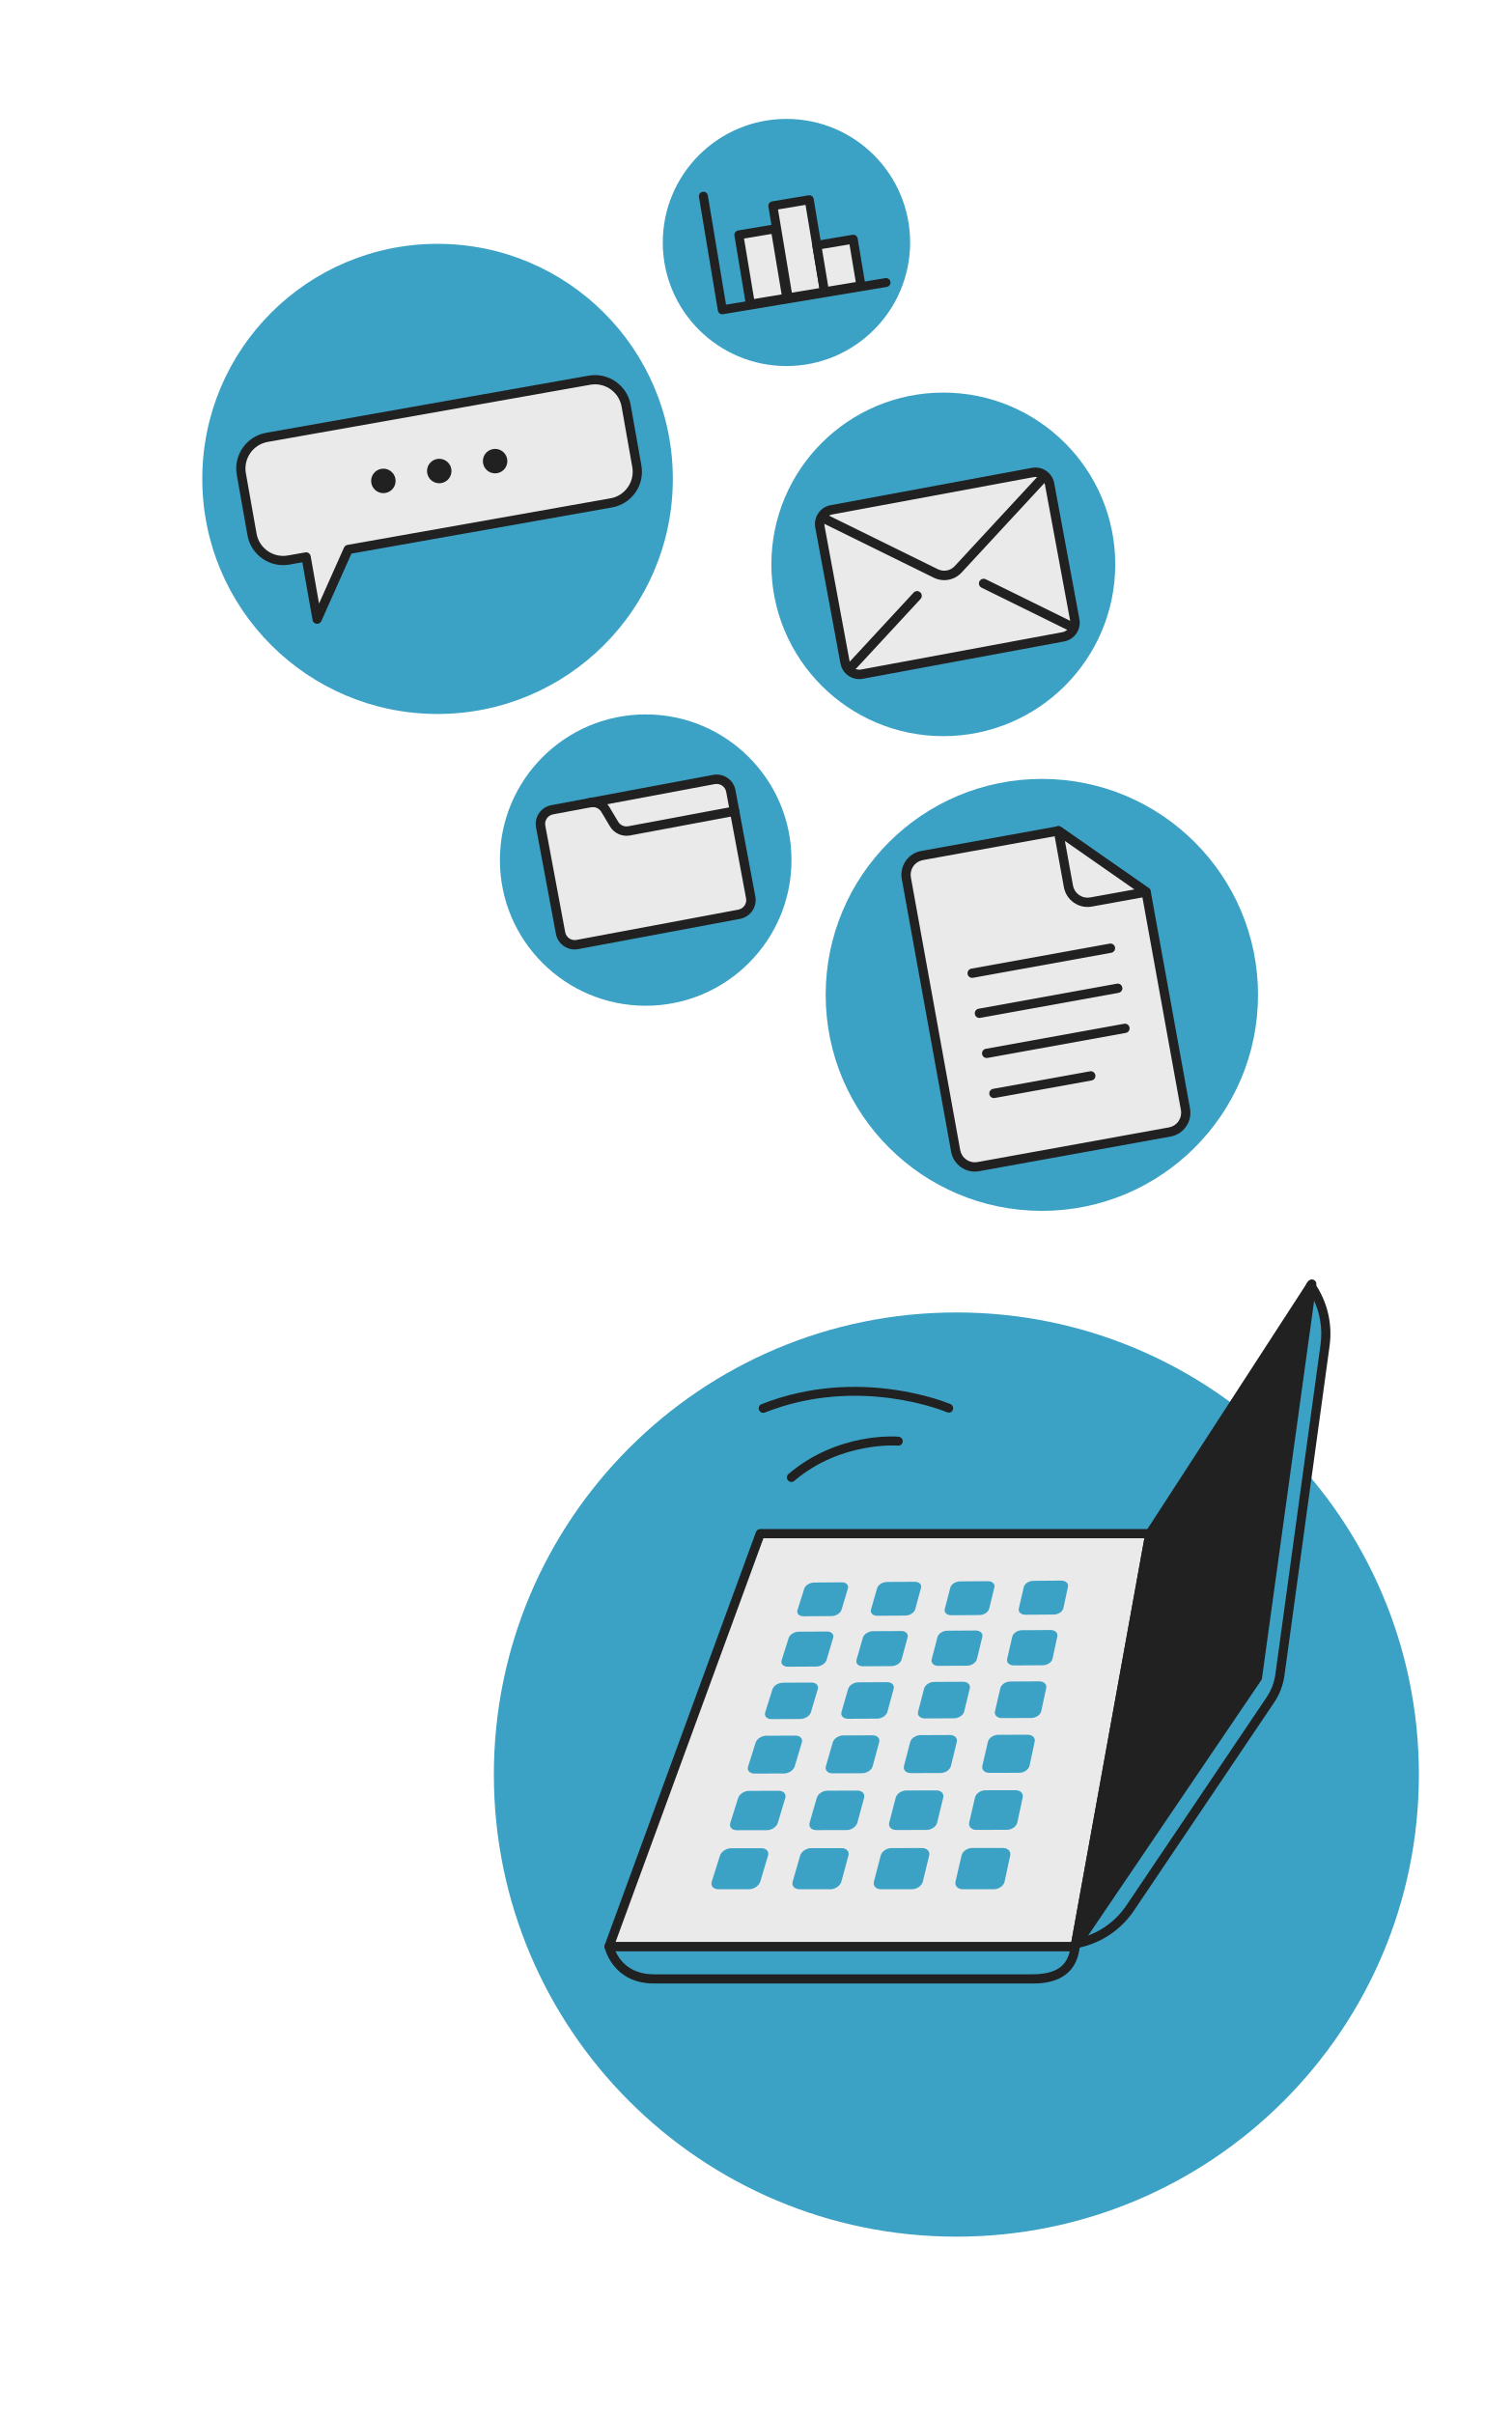
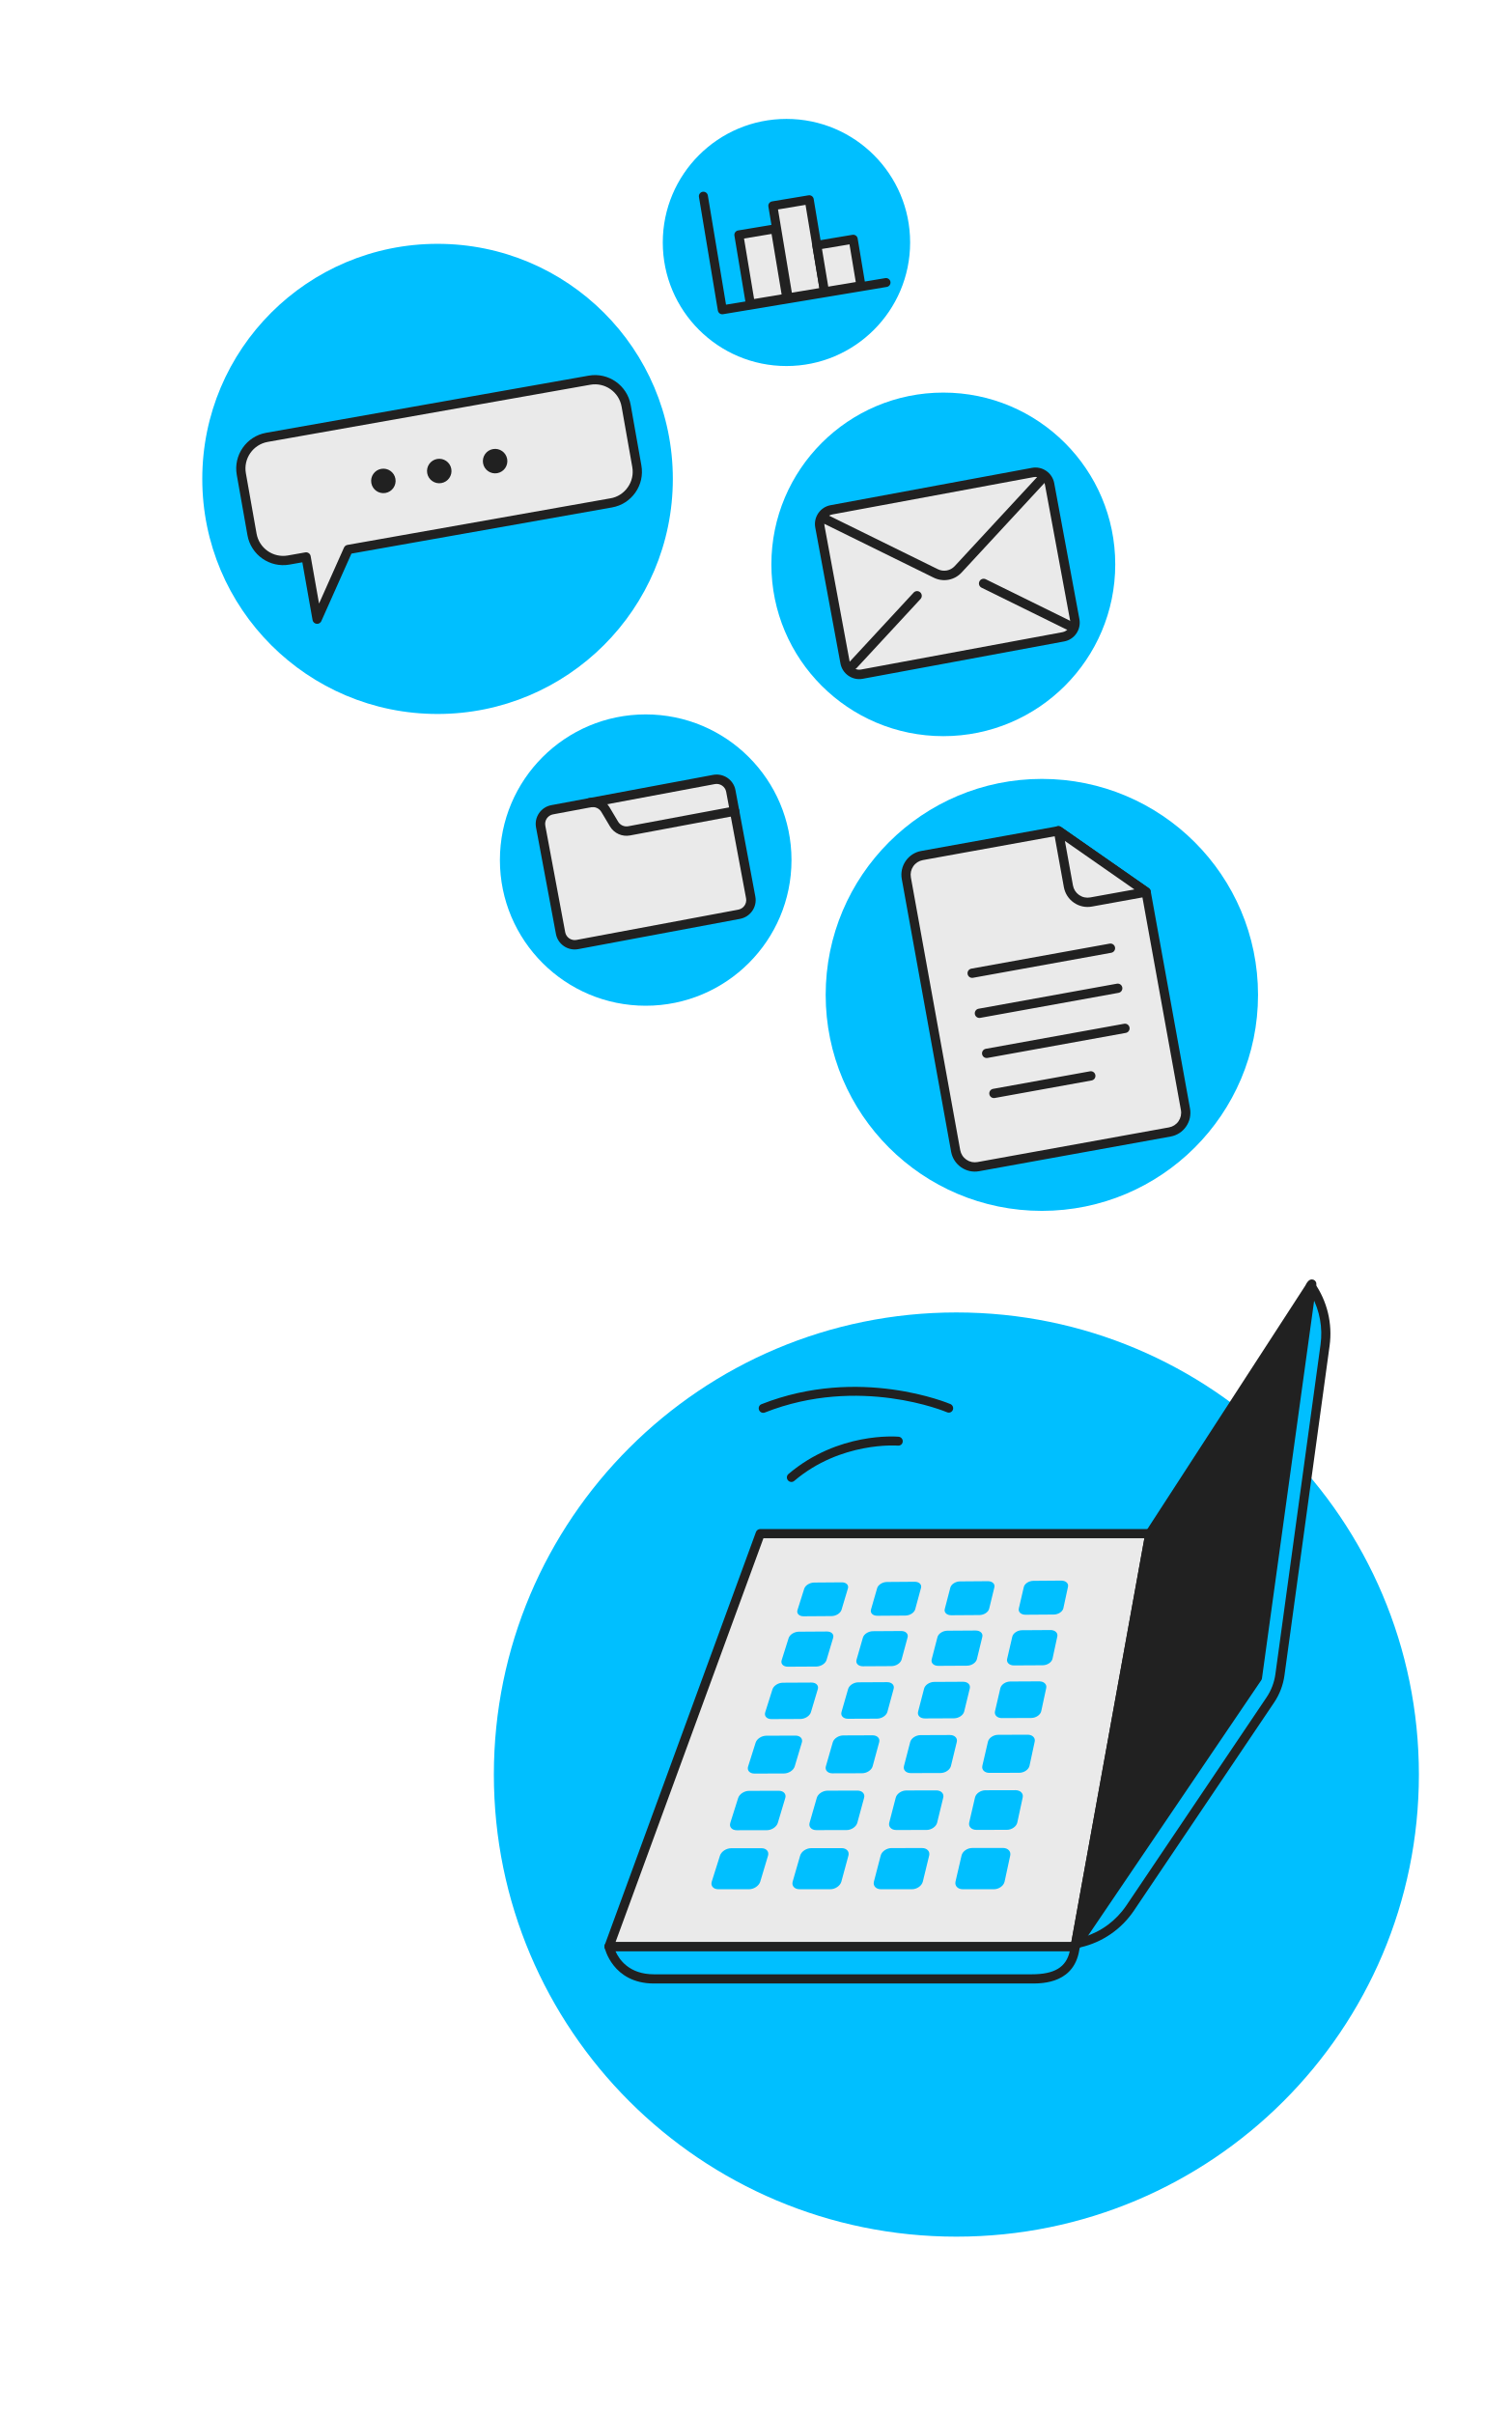
<svg xmlns="http://www.w3.org/2000/svg" width="340" height="543" viewBox="0 0 340 543" fill="none">
-   <path d="M215.143 503.109C272.606 503.109 319.189 456.571 319.189 399.164C319.189 341.757 272.606 295.219 215.143 295.219C157.681 295.219 111.098 341.757 111.098 399.164C111.098 456.571 157.681 503.109 215.143 503.109Z" fill="#3ca2c5" />
-   <path d="M285.78 382.363L254.239 429.186C251.573 433.144 247.513 435.941 242.876 437.016L242.227 437.167L294.855 289.16C297.577 293.065 298.731 297.858 298.084 302.579L287.926 376.734C287.651 378.752 286.916 380.677 285.78 382.363Z" fill="#3ca2c5" />
+   <path d="M215.143 503.109C272.606 503.109 319.189 456.571 319.189 399.164C319.189 341.757 272.606 295.219 215.143 295.219C157.681 295.219 111.098 341.757 111.098 399.164C111.098 456.571 157.681 503.109 215.143 503.109Z" fill="#00BFFF" />
+   <path d="M285.78 382.363L254.239 429.186C251.573 433.144 247.513 435.941 242.876 437.016L242.227 437.167L294.855 289.16C297.577 293.065 298.731 297.858 298.084 302.579L287.926 376.734C287.651 378.752 286.916 380.677 285.78 382.363Z" fill="#00BFFF" />
  <path d="M242.224 438.201C241.934 438.201 241.653 438.078 241.455 437.855C241.205 437.572 241.129 437.176 241.256 436.82L293.885 288.813C294.014 288.449 294.336 288.189 294.717 288.136C295.106 288.085 295.478 288.252 295.698 288.568C298.578 292.699 299.788 297.726 299.102 302.721L288.946 376.876C288.65 379.038 287.85 381.136 286.633 382.942L255.09 429.765C252.27 433.954 248.013 436.887 243.105 438.024L242.456 438.175C242.38 438.193 242.302 438.201 242.224 438.201ZM295.104 291.532L243.844 435.687C247.733 434.496 251.089 432.016 253.386 428.607L284.928 381.784C285.969 380.239 286.653 378.444 286.907 376.595L297.064 302.44C297.581 298.657 296.888 294.854 295.104 291.532Z" fill="#212121" />
-   <path d="M147.116 445.131H232.076C236.915 445.131 241.217 443.781 241.867 437.842C236.109 437.842 137.012 437.842 137.012 437.842C137.012 437.842 138.513 445.131 147.116 445.131Z" fill="#3ca2c5" />
+   <path d="M147.116 445.131H232.076C236.915 445.131 241.217 443.781 241.867 437.842C236.109 437.842 137.012 437.842 137.012 437.842C137.012 437.842 138.513 445.131 147.116 445.131Z" fill="#00BFFF" />
  <path d="M232.076 446.164H147.115C137.783 446.164 136.019 438.132 136.002 438.05C135.939 437.746 136.016 437.429 136.212 437.188C136.406 436.947 136.701 436.807 137.01 436.807H241.866C242.158 436.807 242.437 436.932 242.633 437.151C242.828 437.37 242.921 437.661 242.889 437.954C241.992 446.164 234.529 446.164 232.076 446.164ZM138.444 438.875C139.269 440.756 141.52 444.097 147.115 444.097H232.076C237.222 444.097 239.857 442.52 240.659 438.875H138.444Z" fill="#212121" />
  <path d="M137.008 437.842H241.863L258.668 344.975H171.018L137.008 437.842Z" fill="#EAEAEA" />
  <path d="M241.866 438.876H137.01C136.673 438.876 136.358 438.71 136.165 438.433C135.973 438.156 135.928 437.802 136.044 437.485L170.056 344.618C170.205 344.211 170.591 343.941 171.021 343.941H258.669C258.975 343.941 259.264 344.077 259.46 344.312C259.656 344.548 259.738 344.858 259.682 345.159L242.88 438.026C242.789 438.518 242.363 438.876 241.866 438.876ZM138.485 436.808H241.006L257.436 346.009H171.739L138.485 436.808Z" fill="#212121" />
  <path d="M282.869 377.37L241.867 437.841L258.672 344.974L295.103 288.822L282.869 377.37Z" fill="#212121" />
  <path d="M241.869 438.875C241.739 438.875 241.606 438.85 241.479 438.798C241.028 438.613 240.77 438.137 240.856 437.657L257.66 344.79C257.685 344.654 257.736 344.525 257.81 344.41L294.241 288.258C294.503 287.852 295.015 287.686 295.464 287.854C295.916 288.024 296.19 288.485 296.124 288.964L283.891 377.511C283.869 377.669 283.811 377.819 283.722 377.951L242.721 438.422C242.524 438.713 242.202 438.875 241.869 438.875ZM259.649 345.364L243.75 433.232L281.884 376.988L293.45 293.264L259.649 345.364ZM282.87 377.37H282.881H282.87Z" fill="#212121" />
-   <path d="M218.705 415.683L225.61 415.675C226.721 415.674 227.459 416.428 227.258 417.362L225.995 423.234C225.79 424.187 224.71 424.962 223.584 424.962H216.583C215.458 424.962 214.727 424.188 214.948 423.236L216.308 417.372C216.524 416.438 217.596 415.684 218.705 415.683ZM198.117 417.387L196.595 423.24C196.348 424.19 197.054 424.963 198.174 424.963H205.148C206.269 424.963 207.366 424.19 207.598 423.238L209.023 417.378C209.249 416.446 208.536 415.694 207.43 415.695L200.553 415.702C199.449 415.702 198.358 416.456 198.117 417.387ZM179.998 417.403L178.316 423.243C178.044 424.191 178.725 424.962 179.84 424.962H186.785C187.902 424.962 189.017 424.19 189.274 423.241L190.859 417.393C191.112 416.463 190.422 415.713 189.32 415.714L182.471 415.721C181.374 415.722 180.266 416.473 179.998 417.403ZM161.956 417.417L160.115 423.246C159.816 424.193 160.473 424.962 161.583 424.962H168.499C169.611 424.962 170.743 424.192 171.027 423.244L172.772 417.408C173.05 416.48 172.385 415.73 171.288 415.731L164.467 415.738C163.372 415.741 162.248 416.491 161.956 417.417ZM219.333 404.324L218.028 409.953C217.816 410.867 218.536 411.609 219.638 411.607L226.5 411.597C227.603 411.595 228.658 410.851 228.855 409.935L230.066 404.298C230.259 403.402 229.532 402.679 228.444 402.681L221.675 402.698C220.59 402.702 219.541 403.427 219.333 404.324ZM201.501 404.365L200.04 409.984C199.804 410.896 200.5 411.636 201.597 411.635L208.431 411.625C209.53 411.623 210.602 410.88 210.823 409.967L212.191 404.341C212.408 403.446 211.705 402.726 210.621 402.728L203.88 402.744C202.798 402.746 201.734 403.471 201.501 404.365ZM183.74 404.406L182.126 410.014C181.864 410.925 182.537 411.663 183.629 411.662L190.436 411.652C191.531 411.65 192.62 410.907 192.867 409.997L194.389 404.382C194.631 403.489 193.952 402.77 192.872 402.772L186.157 402.789C185.078 402.791 183.997 403.514 183.74 404.406ZM166.05 404.447L164.283 410.044C163.996 410.953 164.645 411.69 165.733 411.689L172.513 411.679C173.603 411.676 174.708 410.936 174.98 410.027L176.656 404.423C176.923 403.532 176.266 402.813 175.19 402.816L168.502 402.832C167.429 402.835 166.331 403.557 166.05 404.447ZM222.24 391.79L220.985 397.2C220.781 398.078 221.492 398.789 222.571 398.786L229.299 398.766C230.381 398.763 231.412 398.045 231.601 397.167L232.765 391.751C232.951 390.89 232.235 390.196 231.168 390.201L224.53 390.226C223.464 390.231 222.44 390.929 222.24 391.79ZM204.753 391.855L203.35 397.255C203.122 398.131 203.809 398.84 204.885 398.837L211.586 398.818C212.664 398.814 213.711 398.099 213.924 397.222L215.238 391.816C215.447 390.956 214.754 390.265 213.691 390.269L207.079 390.295C206.017 390.299 204.976 390.996 204.753 391.855ZM187.335 391.92L185.784 397.31C185.531 398.184 186.195 398.892 187.267 398.889L193.941 398.869C195.015 398.866 196.077 398.152 196.315 397.276L197.778 391.881C198.01 391.023 197.34 390.333 196.281 390.337L189.695 390.363C188.638 390.367 187.581 391.063 187.335 391.92ZM169.985 391.985L168.286 397.363C168.01 398.237 168.652 398.943 169.719 398.94L176.367 398.92C177.435 398.917 178.515 398.204 178.777 397.33L180.387 391.945C180.643 391.088 179.994 390.399 178.939 390.403L172.379 390.429C171.327 390.434 170.254 391.13 169.985 391.985ZM225.034 379.742L223.827 384.943C223.632 385.787 224.331 386.468 225.39 386.464L231.988 386.435C233.049 386.431 234.057 385.741 234.238 384.895L235.358 379.688C235.536 378.86 234.831 378.194 233.784 378.2L227.274 378.234C226.228 378.241 225.225 378.915 225.034 379.742ZM207.879 379.83L206.53 385.021C206.31 385.864 206.988 386.545 208.043 386.54L214.615 386.511C215.673 386.506 216.696 385.817 216.901 384.974L218.165 379.776C218.365 378.949 217.683 378.284 216.639 378.29L210.153 378.325C209.111 378.331 208.093 379.003 207.879 379.83ZM190.79 379.916L189.299 385.099C189.057 385.94 189.712 386.619 190.763 386.615L197.309 386.587C198.363 386.583 199.401 385.895 199.63 385.053L201.037 379.865C201.26 379.039 200.599 378.376 199.56 378.381L193.098 378.416C192.061 378.42 191.028 379.092 190.79 379.916ZM173.768 380.002L172.134 385.175C171.869 386.015 172.503 386.693 173.549 386.688L180.07 386.66C181.119 386.656 182.174 385.969 182.425 385.129L183.973 379.949C184.219 379.126 183.58 378.463 182.544 378.469L176.107 378.503C175.075 378.51 174.027 379.179 173.768 380.002ZM227.721 368.151L226.56 373.156C226.372 373.968 227.062 374.622 228.1 374.617L234.573 374.581C235.614 374.575 236.6 373.91 236.775 373.097L237.853 368.087C238.024 367.29 237.33 366.65 236.302 366.657L229.913 366.699C228.887 366.705 227.907 367.354 227.721 368.151ZM210.887 368.258L209.588 373.255C209.377 374.065 210.045 374.719 211.08 374.713L217.529 374.677C218.565 374.671 219.567 374.007 219.763 373.196L220.979 368.194C221.173 367.399 220.499 366.761 219.475 366.767L213.109 366.808C212.089 366.815 211.094 367.464 210.887 368.258ZM194.115 368.365L192.679 373.353C192.447 374.162 193.093 374.815 194.125 374.809L200.549 374.773C201.581 374.767 202.597 374.104 202.818 373.294L204.171 368.301C204.386 367.506 203.734 366.869 202.715 366.876L196.373 366.917C195.354 366.924 194.344 367.572 194.115 368.365ZM177.407 368.472L175.836 373.451C175.58 374.258 176.206 374.911 177.234 374.904L183.633 374.868C184.663 374.862 185.693 374.201 185.935 373.392L187.425 368.408C187.662 367.616 187.031 366.979 186.015 366.986L179.697 367.027C178.682 367.034 177.658 367.68 177.407 368.472ZM230.309 356.991L229.191 361.811C229.01 362.592 229.69 363.222 230.71 363.215L237.063 363.17C238.084 363.163 239.05 362.521 239.217 361.739L240.255 356.914C240.42 356.146 239.736 355.532 238.728 355.539L232.454 355.588C231.447 355.598 230.487 356.224 230.309 356.991ZM213.783 357.117L212.532 361.929C212.329 362.709 212.988 363.338 214.004 363.33L220.334 363.287C221.352 363.28 222.331 362.639 222.521 361.858L223.692 357.042C223.879 356.275 223.215 355.662 222.21 355.669L215.961 355.718C214.956 355.726 213.981 356.353 213.783 357.117ZM197.318 357.244L195.935 362.047C195.711 362.826 196.349 363.453 197.361 363.446L203.667 363.403C204.681 363.395 205.675 362.757 205.886 361.976L207.19 357.168C207.398 356.403 206.754 355.79 205.752 355.798L199.526 355.846C198.525 355.854 197.537 356.479 197.318 357.244ZM180.913 357.369L179.398 362.164C179.152 362.943 179.771 363.569 180.779 363.562L187.061 363.518C188.071 363.511 189.08 362.873 189.312 362.094L190.747 357.294C190.976 356.53 190.352 355.918 189.354 355.927L183.151 355.975C182.156 355.982 181.153 356.606 180.913 357.369Z" fill="#3ca2c5" />
-   <path d="M98.431 160.6C127.663 160.6 151.359 136.927 151.359 107.724C151.359 78.521 127.663 54.848 98.431 54.848C69.2 54.848 45.504 78.521 45.504 107.724C45.504 136.927 69.2 160.6 98.431 160.6Z" fill="#3ca2c5" />
+   <path d="M218.705 415.683L225.61 415.675C226.721 415.674 227.459 416.428 227.258 417.362L225.995 423.234C225.79 424.187 224.71 424.962 223.584 424.962H216.583C215.458 424.962 214.727 424.188 214.948 423.236L216.308 417.372C216.524 416.438 217.596 415.684 218.705 415.683ZM198.117 417.387L196.595 423.24C196.348 424.19 197.054 424.963 198.174 424.963H205.148C206.269 424.963 207.366 424.19 207.598 423.238L209.023 417.378C209.249 416.446 208.536 415.694 207.43 415.695L200.553 415.702C199.449 415.702 198.358 416.456 198.117 417.387ZM179.998 417.403L178.316 423.243C178.044 424.191 178.725 424.962 179.84 424.962H186.785C187.902 424.962 189.017 424.19 189.274 423.241L190.859 417.393C191.112 416.463 190.422 415.713 189.32 415.714L182.471 415.721C181.374 415.722 180.266 416.473 179.998 417.403ZM161.956 417.417L160.115 423.246C159.816 424.193 160.473 424.962 161.583 424.962H168.499C169.611 424.962 170.743 424.192 171.027 423.244L172.772 417.408C173.05 416.48 172.385 415.73 171.288 415.731L164.467 415.738C163.372 415.741 162.248 416.491 161.956 417.417ZM219.333 404.324L218.028 409.953C217.816 410.867 218.536 411.609 219.638 411.607L226.5 411.597C227.603 411.595 228.658 410.851 228.855 409.935L230.066 404.298C230.259 403.402 229.532 402.679 228.444 402.681L221.675 402.698C220.59 402.702 219.541 403.427 219.333 404.324ZM201.501 404.365L200.04 409.984C199.804 410.896 200.5 411.636 201.597 411.635L208.431 411.625C209.53 411.623 210.602 410.88 210.823 409.967L212.191 404.341C212.408 403.446 211.705 402.726 210.621 402.728L203.88 402.744C202.798 402.746 201.734 403.471 201.501 404.365ZM183.74 404.406L182.126 410.014C181.864 410.925 182.537 411.663 183.629 411.662L190.436 411.652C191.531 411.65 192.62 410.907 192.867 409.997L194.389 404.382C194.631 403.489 193.952 402.77 192.872 402.772L186.157 402.789C185.078 402.791 183.997 403.514 183.74 404.406ZM166.05 404.447L164.283 410.044C163.996 410.953 164.645 411.69 165.733 411.689L172.513 411.679C173.603 411.676 174.708 410.936 174.98 410.027L176.656 404.423C176.923 403.532 176.266 402.813 175.19 402.816L168.502 402.832C167.429 402.835 166.331 403.557 166.05 404.447ZM222.24 391.79L220.985 397.2C220.781 398.078 221.492 398.789 222.571 398.786L229.299 398.766C230.381 398.763 231.412 398.045 231.601 397.167L232.765 391.751C232.951 390.89 232.235 390.196 231.168 390.201L224.53 390.226C223.464 390.231 222.44 390.929 222.24 391.79ZM204.753 391.855L203.35 397.255C203.122 398.131 203.809 398.84 204.885 398.837L211.586 398.818C212.664 398.814 213.711 398.099 213.924 397.222L215.238 391.816C215.447 390.956 214.754 390.265 213.691 390.269L207.079 390.295C206.017 390.299 204.976 390.996 204.753 391.855ZM187.335 391.92L185.784 397.31C185.531 398.184 186.195 398.892 187.267 398.889L193.941 398.869C195.015 398.866 196.077 398.152 196.315 397.276L197.778 391.881C198.01 391.023 197.34 390.333 196.281 390.337L189.695 390.363C188.638 390.367 187.581 391.063 187.335 391.92ZM169.985 391.985L168.286 397.363C168.01 398.237 168.652 398.943 169.719 398.94L176.367 398.92C177.435 398.917 178.515 398.204 178.777 397.33L180.387 391.945C180.643 391.088 179.994 390.399 178.939 390.403L172.379 390.429C171.327 390.434 170.254 391.13 169.985 391.985ZM225.034 379.742L223.827 384.943C223.632 385.787 224.331 386.468 225.39 386.464L231.988 386.435C233.049 386.431 234.057 385.741 234.238 384.895L235.358 379.688C235.536 378.86 234.831 378.194 233.784 378.2L227.274 378.234C226.228 378.241 225.225 378.915 225.034 379.742ZM207.879 379.83L206.53 385.021C206.31 385.864 206.988 386.545 208.043 386.54L214.615 386.511C215.673 386.506 216.696 385.817 216.901 384.974L218.165 379.776C218.365 378.949 217.683 378.284 216.639 378.29L210.153 378.325C209.111 378.331 208.093 379.003 207.879 379.83ZM190.79 379.916L189.299 385.099C189.057 385.94 189.712 386.619 190.763 386.615L197.309 386.587C198.363 386.583 199.401 385.895 199.63 385.053L201.037 379.865C201.26 379.039 200.599 378.376 199.56 378.381L193.098 378.416C192.061 378.42 191.028 379.092 190.79 379.916ZM173.768 380.002L172.134 385.175C171.869 386.015 172.503 386.693 173.549 386.688L180.07 386.66C181.119 386.656 182.174 385.969 182.425 385.129L183.973 379.949C184.219 379.126 183.58 378.463 182.544 378.469L176.107 378.503C175.075 378.51 174.027 379.179 173.768 380.002ZM227.721 368.151L226.56 373.156C226.372 373.968 227.062 374.622 228.1 374.617L234.573 374.581C235.614 374.575 236.6 373.91 236.775 373.097L237.853 368.087C238.024 367.29 237.33 366.65 236.302 366.657L229.913 366.699C228.887 366.705 227.907 367.354 227.721 368.151ZM210.887 368.258L209.588 373.255C209.377 374.065 210.045 374.719 211.08 374.713L217.529 374.677C218.565 374.671 219.567 374.007 219.763 373.196L220.979 368.194C221.173 367.399 220.499 366.761 219.475 366.767L213.109 366.808C212.089 366.815 211.094 367.464 210.887 368.258ZM194.115 368.365L192.679 373.353C192.447 374.162 193.093 374.815 194.125 374.809L200.549 374.773C201.581 374.767 202.597 374.104 202.818 373.294L204.171 368.301C204.386 367.506 203.734 366.869 202.715 366.876L196.373 366.917C195.354 366.924 194.344 367.572 194.115 368.365ZM177.407 368.472L175.836 373.451C175.58 374.258 176.206 374.911 177.234 374.904L183.633 374.868C184.663 374.862 185.693 374.201 185.935 373.392L187.425 368.408C187.662 367.616 187.031 366.979 186.015 366.986L179.697 367.027C178.682 367.034 177.658 367.68 177.407 368.472ZM230.309 356.991L229.191 361.811C229.01 362.592 229.69 363.222 230.71 363.215L237.063 363.17C238.084 363.163 239.05 362.521 239.217 361.739L240.255 356.914C240.42 356.146 239.736 355.532 238.728 355.539L232.454 355.588C231.447 355.598 230.487 356.224 230.309 356.991ZM213.783 357.117L212.532 361.929C212.329 362.709 212.988 363.338 214.004 363.33L220.334 363.287C221.352 363.28 222.331 362.639 222.521 361.858L223.692 357.042C223.879 356.275 223.215 355.662 222.21 355.669L215.961 355.718C214.956 355.726 213.981 356.353 213.783 357.117ZM197.318 357.244L195.935 362.047C195.711 362.826 196.349 363.453 197.361 363.446L203.667 363.403C204.681 363.395 205.675 362.757 205.886 361.976L207.19 357.168C207.398 356.403 206.754 355.79 205.752 355.798L199.526 355.846C198.525 355.854 197.537 356.479 197.318 357.244ZM180.913 357.369L179.398 362.164C179.152 362.943 179.771 363.569 180.779 363.562L187.061 363.518C188.071 363.511 189.08 362.873 189.312 362.094L190.747 357.294C190.976 356.53 190.352 355.918 189.354 355.927L183.151 355.975C182.156 355.982 181.153 356.606 180.913 357.369Z" fill="#00BFFF" />
+   <path d="M98.431 160.6C127.663 160.6 151.359 136.927 151.359 107.724C151.359 78.521 127.663 54.848 98.431 54.848C69.2 54.848 45.504 78.521 45.504 107.724C45.504 136.927 69.2 160.6 98.431 160.6Z" fill="#00BFFF" />
  <path d="M213.961 317.607C213.696 317.773 213.356 317.81 213.043 317.673C212.848 317.589 193.313 309.328 172.052 317.732C171.542 317.934 170.961 317.678 170.752 317.161C170.544 316.644 170.785 316.056 171.296 315.859C193.338 307.144 213.6 315.741 213.802 315.828C214.31 316.049 214.552 316.641 214.343 317.151C214.262 317.347 214.127 317.503 213.961 317.607Z" fill="#212121" />
  <path d="M202.621 325.034C202.447 325.143 202.237 325.198 202.016 325.178C201.888 325.168 189.185 324.176 178.661 333.117C178.248 333.47 177.615 333.411 177.255 332.984C176.896 332.557 176.944 331.923 177.362 331.568C188.526 322.081 201.604 323.126 202.155 323.175C202.703 323.224 203.117 323.711 203.078 324.264C203.056 324.596 202.877 324.874 202.621 325.034Z" fill="#212121" />
  <path d="M132.615 85.521L60.054 98.376C56.187 99.062 53.606 102.753 54.291 106.621L56.695 120.209C57.38 124.077 61.071 126.657 64.938 125.972L68.861 125.278L71.341 139.286L78.338 123.599L137.5 113.118C141.368 112.432 143.949 108.742 143.265 104.873L140.86 91.285C140.174 87.416 136.483 84.835 132.615 85.521Z" fill="#EAEAEA" />
  <path d="M71.519 140.309C71.419 140.327 71.314 140.33 71.209 140.318C70.755 140.262 70.391 139.917 70.312 139.467L68.014 126.483L65.116 126.997C60.69 127.781 56.451 124.817 55.667 120.39L53.262 106.803C52.481 102.382 55.436 98.148 59.852 97.355C59.858 97.354 59.863 97.353 59.87 97.352L132.431 84.496C136.857 83.713 141.096 86.676 141.88 91.103L144.284 104.691C144.664 106.834 144.186 108.999 142.937 110.784C141.694 112.563 139.832 113.755 137.695 114.138C137.689 114.139 137.683 114.14 137.677 114.141L79.058 124.526L72.287 139.71C72.142 140.03 71.852 140.249 71.519 140.309ZM60.219 99.403C56.93 99.993 54.728 103.146 55.31 106.44L57.716 120.027C58.299 123.324 61.456 125.532 64.754 124.948L68.676 124.253C68.948 124.204 69.228 124.266 69.454 124.424C69.68 124.582 69.834 124.823 69.882 125.095L71.77 135.761L77.384 123.174C77.525 122.859 77.812 122.634 78.15 122.574C78.151 122.573 78.151 122.573 78.153 122.573L137.315 112.092C138.899 111.842 140.303 110.921 141.234 109.591C142.164 108.261 142.52 106.65 142.236 105.052L139.832 91.464C139.248 88.167 136.092 85.959 132.795 86.543L60.232 99.4C60.228 99.401 60.224 99.402 60.219 99.403Z" fill="#212121" />
  <path d="M86.729 110.885C88.225 110.617 89.221 109.186 88.953 107.689C88.684 106.192 87.254 105.196 85.757 105.465C84.26 105.733 83.264 107.165 83.533 108.661C83.801 110.158 85.232 111.154 86.729 110.885Z" fill="#212121" />
  <path d="M99.299 108.66C100.796 108.392 101.792 106.961 101.523 105.464C101.255 103.967 99.824 102.972 98.327 103.24C96.831 103.509 95.835 104.94 96.103 106.437C96.371 107.933 97.802 108.929 99.299 108.66Z" fill="#212121" />
  <path d="M111.865 106.434C113.362 106.165 114.358 104.734 114.09 103.237C113.821 101.741 112.39 100.745 110.894 101.014C109.397 101.282 108.401 102.713 108.669 104.21C108.938 105.707 110.369 106.702 111.865 106.434Z" fill="#212121" />
-   <path d="M212.205 165.589C233.566 165.589 250.883 148.29 250.883 126.949C250.883 105.609 233.566 88.309 212.205 88.309C190.844 88.309 173.527 105.609 173.527 126.949C173.527 148.29 190.844 165.589 212.205 165.589Z" fill="#3ca2c5" />
+   <path d="M212.205 165.589C233.566 165.589 250.883 148.29 250.883 126.949C250.883 105.609 233.566 88.309 212.205 88.309C190.844 88.309 173.527 105.609 173.527 126.949C173.527 148.29 190.844 165.589 212.205 165.589Z" fill="#00BFFF" />
  <path d="M239.19 143.244L193.879 151.647C192.121 151.973 190.431 150.808 190.104 149.046L184.438 118.463C184.112 116.701 185.272 115.007 187.03 114.682L232.342 106.278C234.099 105.952 235.79 107.117 236.116 108.879L241.782 139.462C242.109 141.224 240.948 142.918 239.19 143.244Z" fill="#EAEAEA" />
  <path d="M239.395 144.283C239.39 144.284 239.387 144.284 239.384 144.285L194.072 152.687C191.744 153.119 189.498 151.57 189.066 149.237L183.399 118.653C182.968 116.323 184.505 114.076 186.827 113.64C186.83 113.64 186.833 113.639 186.836 113.639L232.148 105.236C233.275 105.027 234.416 105.271 235.363 105.922C236.309 106.574 236.945 107.555 237.154 108.685L242.822 139.268C243.03 140.398 242.788 141.543 242.14 142.49C241.492 143.436 240.518 144.072 239.395 144.283ZM187.217 115.723C186.038 115.944 185.258 117.085 185.477 118.268L191.144 148.853C191.25 149.426 191.573 149.925 192.053 150.255C192.534 150.586 193.113 150.71 193.686 150.604L238.998 142.202C239 142.201 239.002 142.201 239.003 142.201C239.574 142.094 240.068 141.771 240.398 141.291C240.728 140.81 240.85 140.229 240.743 139.655L235.077 109.071C234.97 108.497 234.647 107.998 234.166 107.668C233.686 107.337 233.107 107.214 232.535 107.32L187.223 115.722C187.22 115.722 187.218 115.722 187.217 115.723Z" fill="#212121" />
  <path d="M213.391 130.406C212.287 130.613 211.116 130.468 210.043 129.939L185.378 117.799C184.854 117.54 184.637 116.905 184.895 116.381C185.152 115.856 185.783 115.64 186.308 115.897L210.973 128.037C212.27 128.675 213.796 128.391 214.777 127.332L233.453 107.156C233.849 106.728 234.518 106.703 234.946 107.1C235.374 107.498 235.399 108.168 235.002 108.597L216.327 128.774C215.521 129.646 214.488 130.2 213.391 130.406Z" fill="#212121" />
  <path d="M192.104 150.615C191.785 150.674 191.445 150.587 191.189 150.35C190.76 149.952 190.736 149.282 191.132 148.853L205.529 133.298C205.925 132.869 206.593 132.846 207.021 133.242C207.45 133.64 207.474 134.31 207.078 134.739L192.682 150.295C192.522 150.467 192.319 150.574 192.104 150.615Z" fill="#212121" />
  <path d="M240.485 141.644C240.269 141.685 240.039 141.658 239.826 141.554L220.811 132.193C220.288 131.935 220.071 131.3 220.328 130.775C220.586 130.25 221.217 130.035 221.741 130.291L240.757 139.651C241.28 139.91 241.497 140.545 241.24 141.069C241.088 141.381 240.802 141.585 240.485 141.644Z" fill="#212121" />
-   <path d="M234.372 272.371C261.23 272.371 283.002 250.62 283.002 223.788C283.002 196.956 261.23 175.205 234.372 175.205C207.515 175.205 185.742 196.956 185.742 223.788C185.742 250.62 207.515 272.371 234.372 272.371Z" fill="#3ca2c5" />
-   <path d="M145.254 226.228C163.367 226.228 178.051 211.558 178.051 193.463C178.051 175.367 163.367 160.697 145.254 160.697C127.141 160.697 112.457 175.367 112.457 193.463C112.457 211.558 127.141 226.228 145.254 226.228Z" fill="#3ca2c5" />
-   <path d="M176.919 82.336C192.284 82.336 204.74 69.892 204.74 54.542C204.74 39.192 192.284 26.748 176.919 26.748C161.554 26.748 149.098 39.192 149.098 54.542C149.098 69.892 161.554 82.336 176.919 82.336Z" fill="#3ca2c5" />
+   <path d="M234.372 272.371C261.23 272.371 283.002 250.62 283.002 223.788C283.002 196.956 261.23 175.205 234.372 175.205C207.515 175.205 185.742 196.956 185.742 223.788C185.742 250.62 207.515 272.371 234.372 272.371Z" fill="#00BFFF" />
+   <path d="M145.254 226.228C163.367 226.228 178.051 211.558 178.051 193.463C178.051 175.367 163.367 160.697 145.254 160.697C127.141 160.697 112.457 175.367 112.457 193.463C112.457 211.558 127.141 226.228 145.254 226.228Z" fill="#00BFFF" />
+   <path d="M176.919 82.336C192.284 82.336 204.74 69.892 204.74 54.542C204.74 39.192 192.284 26.748 176.919 26.748C161.554 26.748 149.098 39.192 149.098 54.542C149.098 69.892 161.554 82.336 176.919 82.336Z" fill="#00BFFF" />
  <path d="M166.275 205.649L129.892 212.456C128.128 212.787 126.431 211.633 126.104 209.88L121.626 185.913C121.297 184.161 122.463 182.471 124.228 182.141L160.61 175.334C162.375 175.005 164.072 176.158 164.399 177.911L168.877 201.878C169.205 203.63 168.04 205.319 166.275 205.649Z" fill="#EAEAEA" />
  <path d="M166.477 206.685C166.474 206.686 166.471 206.686 166.468 206.687L130.086 213.494C128.954 213.706 127.809 213.467 126.858 212.822C125.909 212.176 125.27 211.202 125.06 210.077L120.583 186.111C120.373 184.986 120.617 183.847 121.267 182.902C121.917 181.959 122.895 181.323 124.023 181.109C124.028 181.109 124.031 181.108 124.034 181.108L160.417 174.3C162.753 173.863 165.008 175.396 165.443 177.717L169.921 201.684C170.354 204.002 168.81 206.243 166.477 206.685ZM124.416 183.18C123.233 183.405 122.449 184.543 122.669 185.72L127.146 209.687C127.253 210.258 127.577 210.753 128.06 211.08C128.542 211.408 129.123 211.529 129.698 211.421L166.081 204.614C166.083 204.613 166.085 204.613 166.086 204.613C167.271 204.388 168.055 203.249 167.834 202.073L163.357 178.106C163.136 176.927 161.991 176.148 160.804 176.371L124.422 183.18C124.419 183.18 124.417 183.18 124.416 183.18Z" fill="#212121" />
  <path d="M165.445 183.488C165.444 183.489 165.444 183.489 165.443 183.489L141.724 187.926C139.953 188.257 138.146 187.446 137.228 185.908L135.271 182.625C134.795 181.829 133.861 181.41 132.944 181.581C132.367 181.689 131.814 181.312 131.707 180.74C131.6 180.17 131.98 179.618 132.554 179.51C132.555 179.509 132.556 179.509 132.556 179.509C134.346 179.175 136.17 179.993 137.097 181.548L139.053 184.83C139.52 185.611 140.436 186.022 141.336 185.854L165.056 181.417C165.632 181.309 166.185 181.686 166.292 182.257C166.4 182.829 166.02 183.38 165.445 183.488Z" fill="#212121" />
  <path d="M238.115 186.886L207.412 192.445C205.033 192.876 203.455 195.164 203.888 197.555L214.98 258.874C215.413 261.265 217.692 262.854 220.071 262.423L263.15 254.623C265.529 254.192 267.107 251.904 266.674 249.513L257.832 200.633L238.115 186.886Z" fill="#EAEAEA" />
  <path d="M263.35 255.647C263.346 255.648 263.342 255.649 263.337 255.649L220.258 263.449C218.834 263.707 217.396 263.392 216.205 262.562C215.015 261.732 214.218 260.488 213.959 259.057L202.865 197.738C202.606 196.307 202.917 194.861 203.741 193.667C204.562 192.477 205.794 191.678 207.213 191.418C207.217 191.417 207.221 191.417 207.226 191.416L237.929 185.857C238.2 185.808 238.479 185.869 238.706 186.027L258.424 199.775C258.651 199.933 258.805 200.174 258.855 200.448L267.699 249.327C267.958 250.758 267.647 252.204 266.824 253.398C266.001 254.589 264.769 255.387 263.35 255.647ZM207.59 193.473C206.716 193.633 205.956 194.125 205.45 194.859C204.942 195.594 204.751 196.486 204.91 197.368L216.004 258.687C216.164 259.569 216.656 260.337 217.389 260.847C218.122 261.358 219.01 261.552 219.888 261.393L262.966 253.594C262.968 253.594 262.971 253.593 262.973 253.593C263.847 253.432 264.608 252.94 265.114 252.206C265.622 251.471 265.814 250.579 265.654 249.697L256.887 201.244L237.876 187.989L207.598 193.471C207.595 193.472 207.593 193.472 207.59 193.473Z" fill="#212121" />
  <path d="M250 214.31C250 214.31 249.998 214.31 249.997 214.311L218.877 219.943C218.313 220.046 217.771 219.668 217.668 219.101C217.566 218.535 217.939 217.992 218.503 217.889C218.503 217.889 218.504 217.889 218.505 217.888L249.625 212.256C250.189 212.153 250.731 212.531 250.834 213.098C250.936 213.664 250.564 214.207 250 214.31Z" fill="#212121" />
  <path d="M251.632 223.324C251.632 223.324 251.631 223.324 251.63 223.324L220.51 228.957C219.945 229.059 219.404 228.682 219.301 228.115C219.198 227.549 219.572 227.006 220.135 226.902C220.135 226.902 220.136 226.902 220.137 226.902L251.258 221.269C251.822 221.167 252.364 221.544 252.466 222.112C252.568 222.678 252.195 223.221 251.632 223.324Z" fill="#212121" />
  <path d="M253.261 232.338C253.261 232.338 253.26 232.338 253.259 232.338L222.139 237.971C221.574 238.073 221.033 237.696 220.93 237.128C220.827 236.562 221.201 236.019 221.764 235.916C221.764 235.916 221.765 235.916 221.766 235.916L252.887 230.283C253.451 230.181 253.992 230.558 254.095 231.125C254.198 231.691 253.825 232.234 253.261 232.338Z" fill="#212121" />
  <path d="M245.575 243.033C245.575 243.033 245.574 243.034 245.573 243.034L223.771 246.98C223.207 247.083 222.666 246.705 222.563 246.138C222.46 245.572 222.834 245.029 223.397 244.926C223.397 244.926 223.398 244.926 223.399 244.926L245.201 240.979C245.765 240.876 246.307 241.254 246.409 241.821C246.512 242.388 246.138 242.93 245.575 243.033Z" fill="#212121" />
  <path d="M238.086 186.868L240.343 199.345C240.776 201.737 243.055 203.325 245.435 202.894L257.85 200.646L238.086 186.868Z" fill="#EAEAEA" />
  <path d="M258.038 201.674C258.037 201.674 258.037 201.674 258.036 201.674L245.62 203.922C244.197 204.18 242.758 203.865 241.567 203.036C240.377 202.206 239.579 200.961 239.32 199.53L237.063 187.053C236.988 186.637 237.169 186.217 237.522 185.989C237.876 185.761 238.331 185.77 238.676 186.01L258.439 199.79C258.786 200.031 258.953 200.457 258.863 200.869C258.777 201.281 258.451 201.598 258.038 201.674ZM239.557 189.163L241.366 199.16C241.526 200.042 242.018 200.809 242.751 201.321C243.484 201.832 244.371 202.026 245.249 201.867L255.196 200.066L239.557 189.163Z" fill="#212121" />
  <path d="M199.48 64.545C199.479 64.545 199.477 64.545 199.476 64.545L162.654 70.677C162.389 70.721 162.116 70.659 161.899 70.505C161.681 70.35 161.534 70.116 161.49 69.852L157.235 44.298C157.144 43.753 157.515 43.235 158.066 43.141C158.067 43.141 158.069 43.141 158.07 43.141C158.621 43.049 159.143 43.418 159.234 43.965L163.324 68.529L199.146 62.563C199.698 62.471 200.22 62.841 200.311 63.388C200.403 63.934 200.031 64.451 199.48 64.545Z" fill="#212121" />
  <path d="M174.401 51.465L166.211 52.83L168.804 68.413L176.994 67.048L174.401 51.465Z" fill="#EAEAEA" />
  <path d="M177.164 68.038C177.163 68.038 177.161 68.038 177.16 68.038L168.97 69.403C168.418 69.496 167.896 69.126 167.805 68.579L165.212 52.996C165.121 52.45 165.493 51.933 166.043 51.839C166.044 51.839 166.046 51.838 166.047 51.838L174.237 50.473C174.502 50.429 174.774 50.491 174.993 50.645C175.211 50.8 175.358 51.034 175.402 51.297L177.995 66.881C178.038 67.144 177.975 67.413 177.818 67.631C177.663 67.847 177.427 67.993 177.164 68.038ZM169.64 67.255L175.83 66.223L173.567 52.621L167.376 53.653L169.64 67.255Z" fill="#212121" />
  <path d="M182.042 44.926L173.852 46.291L177.297 66.998L185.487 65.633L182.042 44.926Z" fill="#EAEAEA" />
  <path d="M185.657 66.622C185.656 66.622 185.654 66.622 185.653 66.623L177.463 67.987C177.198 68.032 176.925 67.97 176.708 67.816C176.489 67.661 176.342 67.427 176.299 67.164L172.853 46.457C172.762 45.911 173.134 45.394 173.685 45.3C173.686 45.3 173.687 45.3 173.689 45.3L181.879 43.935C182.144 43.891 182.415 43.952 182.634 44.107C182.852 44.261 182.999 44.496 183.043 44.758L186.488 65.466C186.58 66.011 186.208 66.528 185.657 66.622ZM178.133 65.839L184.324 64.807L181.209 46.082L175.019 47.114L178.133 65.839Z" fill="#212121" />
  <path d="M191.936 53.809L183.746 55.174L185.486 65.633L193.676 64.269L191.936 53.809Z" fill="#EAEAEA" />
  <path d="M193.846 65.259C193.845 65.26 193.843 65.26 193.842 65.26L185.652 66.625C185.1 66.717 184.579 66.347 184.488 65.8L182.747 55.341C182.656 54.795 183.028 54.278 183.578 54.184C183.579 54.184 183.581 54.184 183.582 54.184L191.772 52.819C192.037 52.774 192.308 52.836 192.527 52.99C192.745 53.145 192.892 53.38 192.936 53.642L194.677 64.103C194.721 64.365 194.658 64.635 194.5 64.852C194.344 65.067 194.11 65.214 193.846 65.259ZM186.321 64.476L192.512 63.444L191.1 54.965L184.91 55.997L186.321 64.476Z" fill="#212121" />
</svg>
